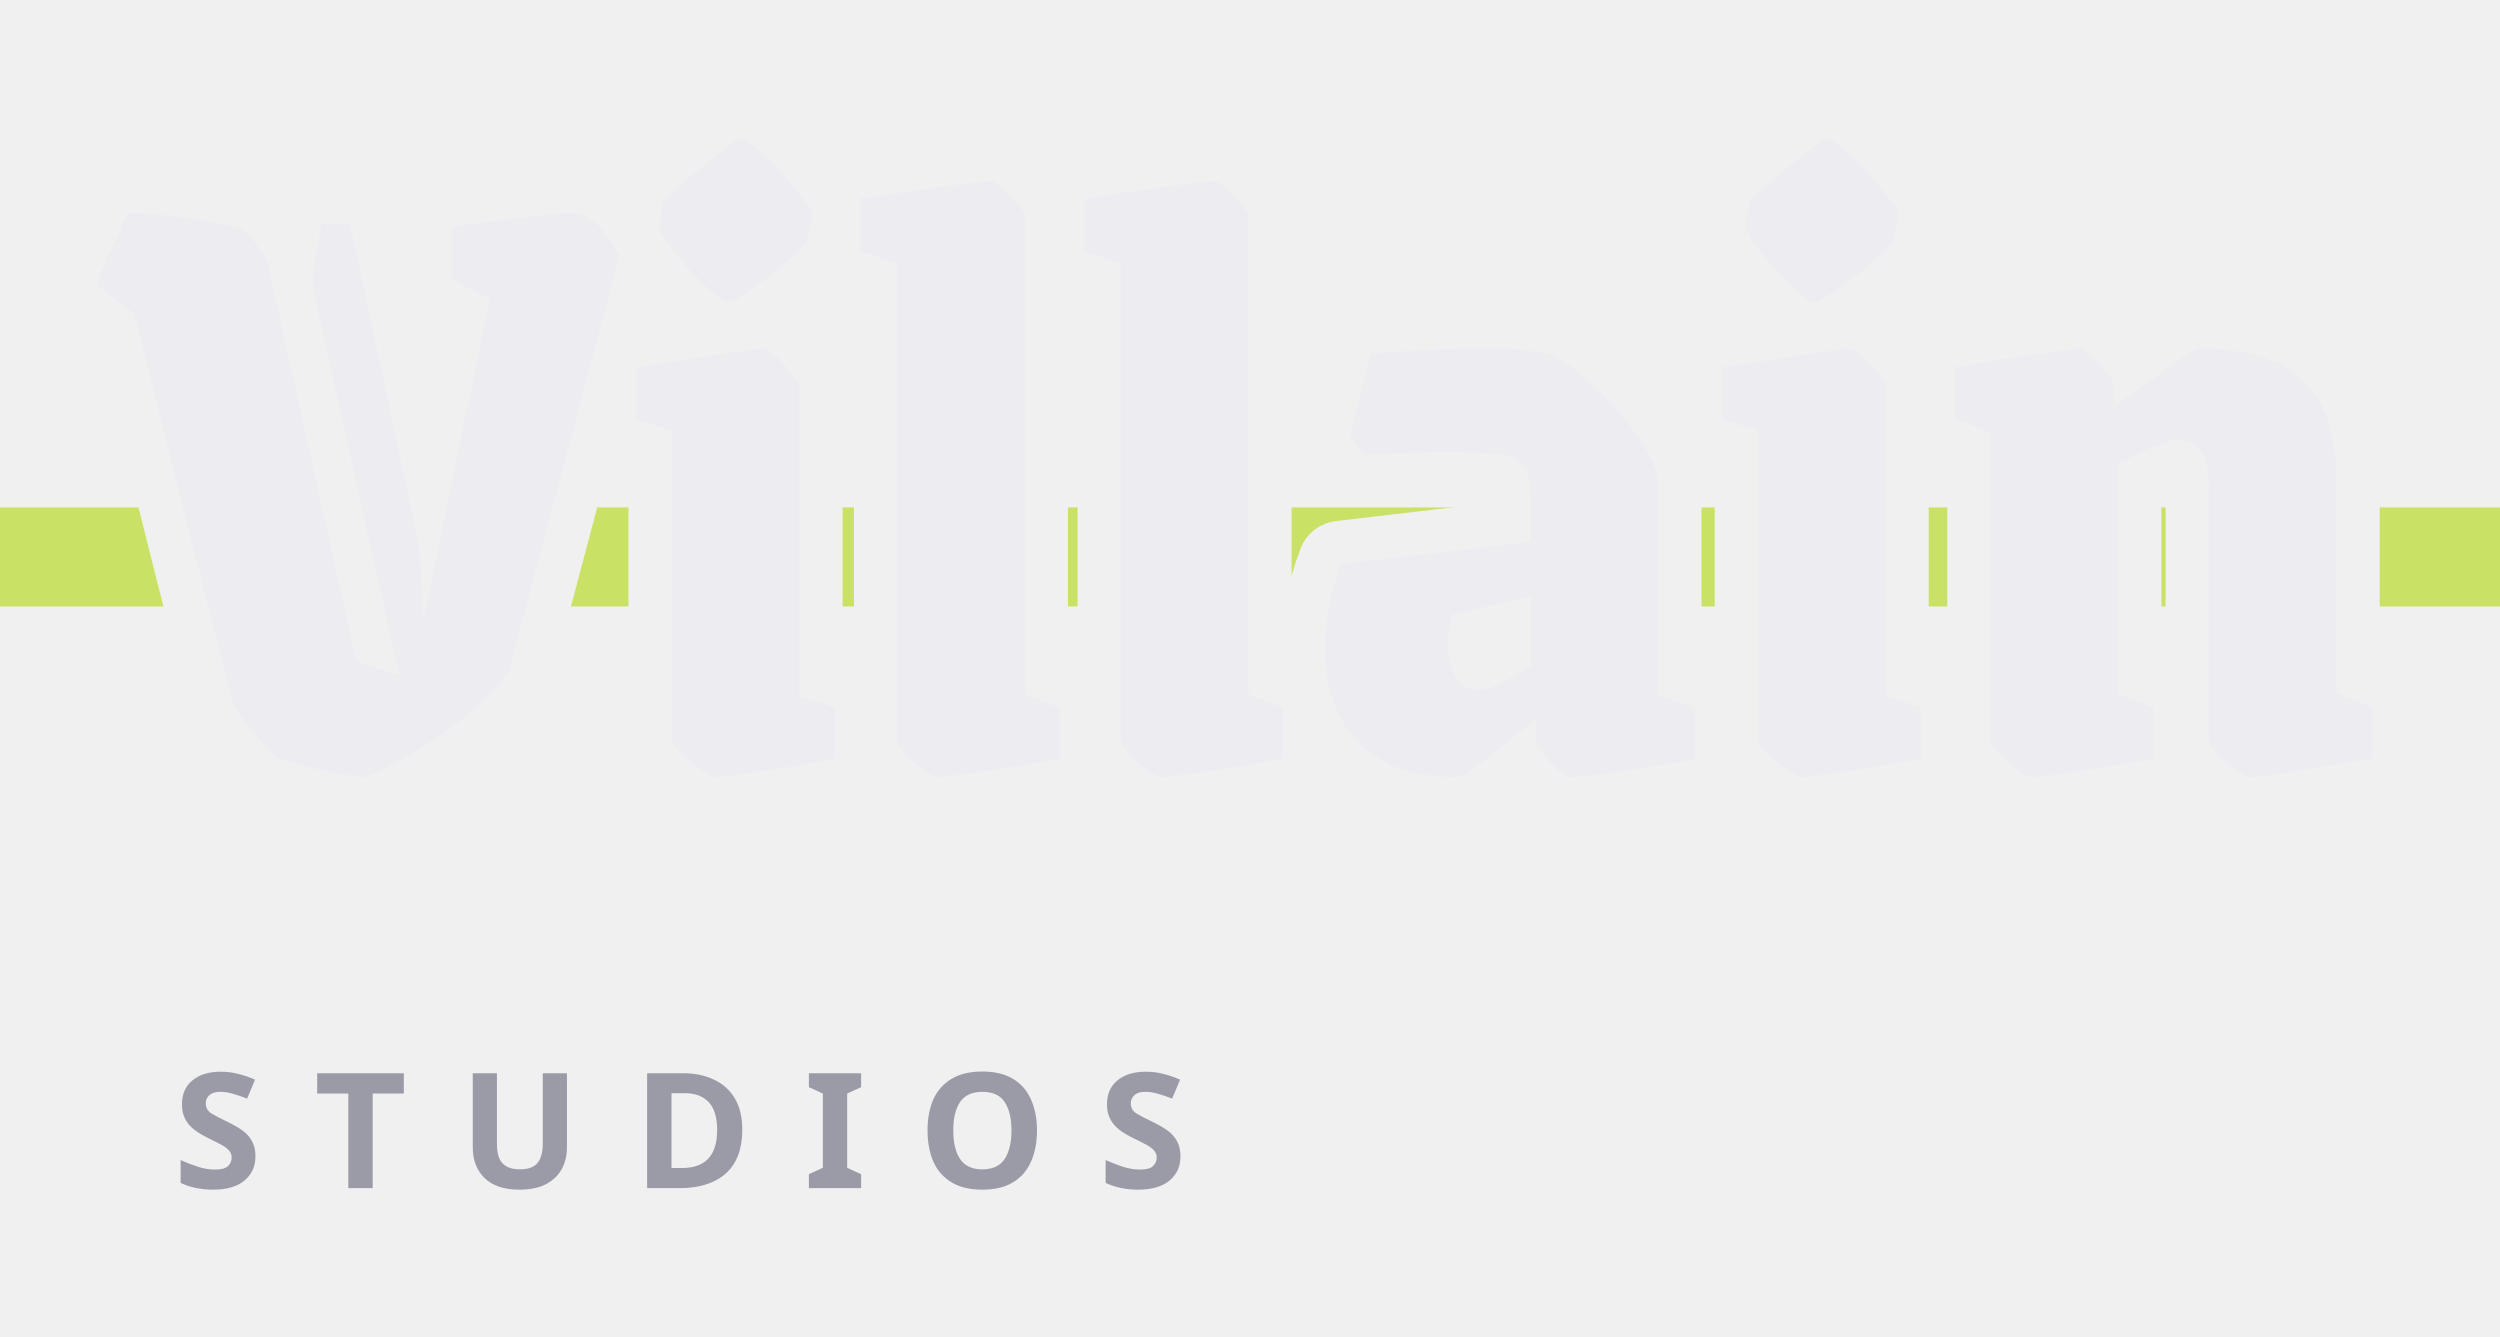
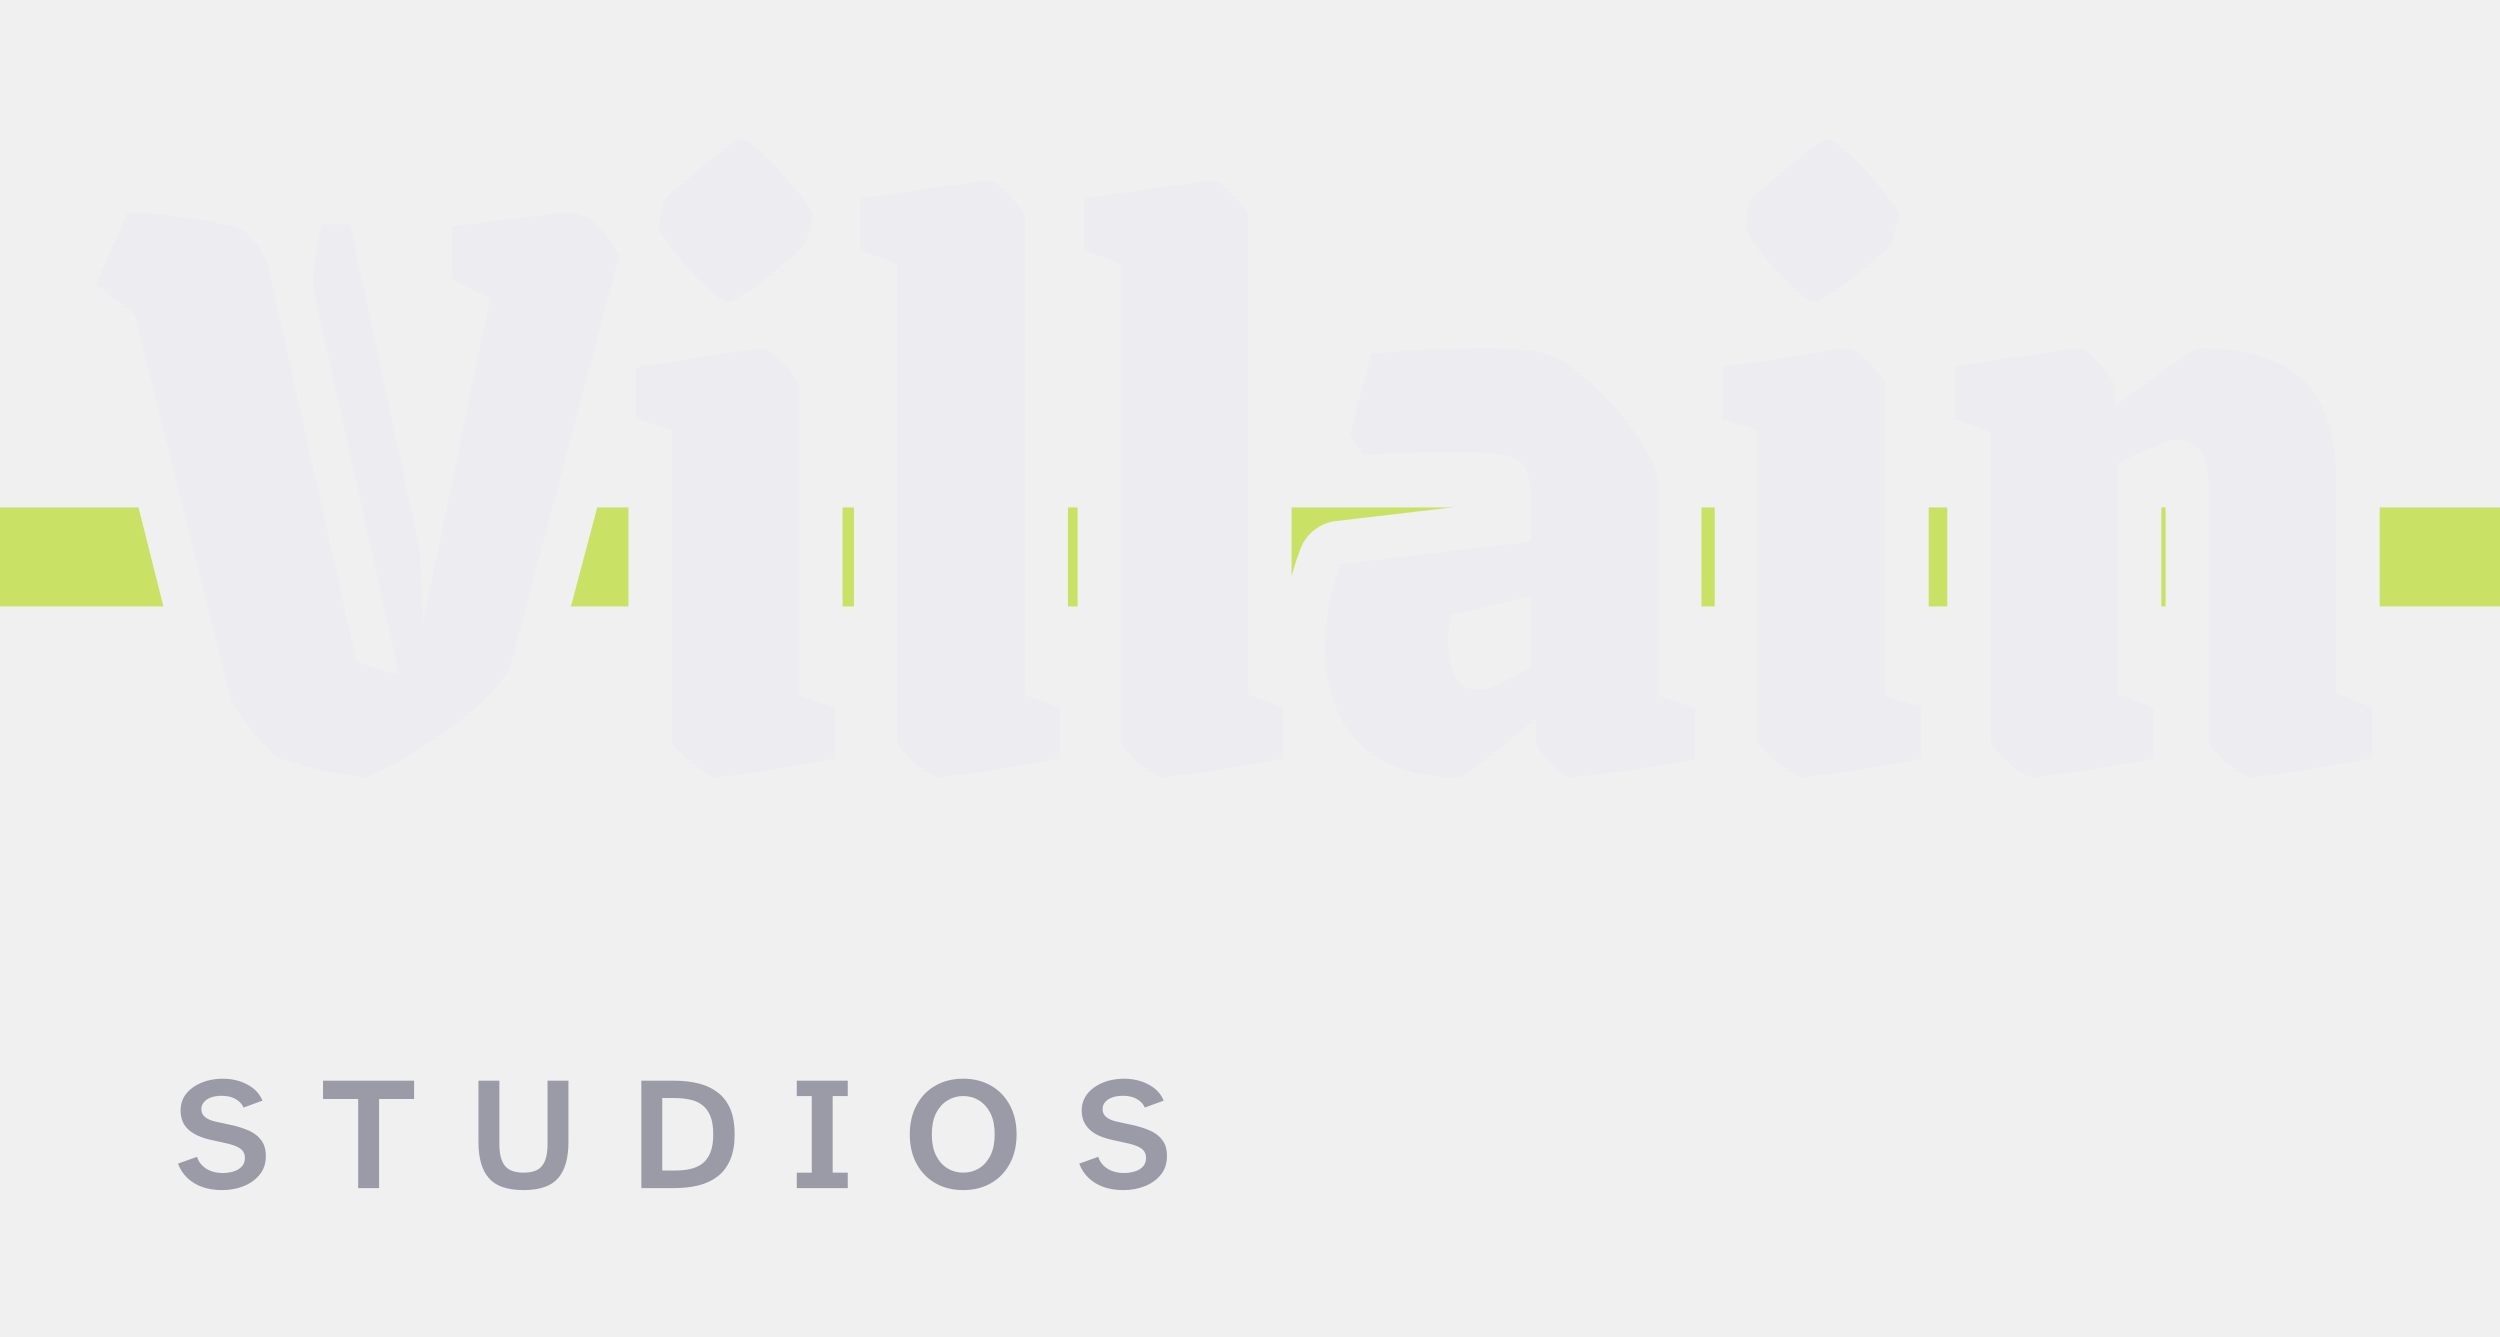
<svg xmlns="http://www.w3.org/2000/svg" viewBox="0 0 202 108" role="img" aria-label="Villain Studios">
  <defs>
    <path id="villain" d="M39.59 24.13L36.50 22.54L36.50 18.30Q38.44 18.08 40.60 17.79Q42.76 17.50 44.49 17.32Q46.22 17.14 46.72 17.29Q47.94 17.65 48.84 18.84Q49.74 20.02 50.03 20.67L41.18 54.01Q40.60 55.09 39.20 56.46Q37.79 57.82 35.96 59.12Q34.12 60.42 32.36 61.42Q30.59 62.43 29.51 62.79L32.82 56.89ZM22.38 61.21Q22.17 61.06 21.27 60.09Q20.37 59.12 19.61 58.04Q18.86 56.96 18.71 56.53L10.86 25.35L7.77 22.98L10.29 17.22Q11.37 17.22 12.88 17.36Q14.39 17.50 15.83 17.72Q17.27 17.94 18.39 18.19Q19.50 18.44 19.79 18.73Q20.30 19.23 20.80 19.88Q21.30 20.53 21.59 21.18L28.79 53.43L36.64 56.10L29.51 62.79Q28.36 62.72 26.96 62.43Q25.55 62.14 24.33 61.78Q23.10 61.42 22.38 61.21ZM25.98 18.15L28.29 18.15L33.83 44Q33.90 44.36 34.01 46.27Q34.12 48.18 34.16 50.59Q34.19 53 34.12 54.94L32.54 55.81L25.34 23.48Q25.19 22.69 25.44 21.14Q25.70 19.59 25.98 18.15ZM57.74 62.79Q57.52 62.79 56.66 62.18Q55.79 61.57 55.04 60.85Q54.28 60.13 54.28 59.84L54.28 34.78L51.40 33.85L51.40 29.67Q51.40 29.67 52.80 29.46Q54.21 29.24 56.15 28.95Q58.10 28.66 59.72 28.41Q61.34 28.16 61.70 28.16Q61.98 28.16 62.67 28.77Q63.35 29.38 63.96 30.14Q64.58 30.90 64.58 31.18L64.58 56.24L67.46 57.18L67.46 61.28Q67.46 61.28 66.16 61.53Q64.86 61.78 63.03 62.07Q61.19 62.36 59.68 62.58Q58.17 62.79 57.74 62.79ZM53.56 16.35Q53.56 16.21 54.46 15.42Q55.36 14.62 56.55 13.65Q57.74 12.68 58.67 11.96Q59.61 11.24 59.82 11.24Q60.26 11.24 61.23 12.07Q62.20 12.90 63.21 14.05Q64.22 15.20 64.97 16.17Q65.73 17.14 65.66 17.50L65.15 19.45Q65.08 19.74 64.22 20.53Q63.35 21.32 62.24 22.22Q61.12 23.12 60.11 23.77Q59.10 24.42 58.82 24.42Q58.46 24.42 57.52 23.59Q56.58 22.76 55.58 21.64Q54.57 20.53 53.88 19.52Q53.20 18.51 53.27 18.22ZM75.74 62.79Q75.45 62.79 74.66 62.22Q73.86 61.64 73.18 60.92Q72.50 60.20 72.50 59.91L72.50 21.32L69.54 20.24L69.54 16.06Q69.54 16.06 70.48 15.92Q71.42 15.78 72.89 15.56Q74.37 15.34 75.88 15.13Q77.39 14.91 78.54 14.77Q79.70 14.62 80.06 14.62Q80.34 14.62 80.96 15.20Q81.57 15.78 82.18 16.46Q82.79 17.14 82.79 17.43L82.79 56.10L85.60 57.18L85.60 61.28Q85.60 61.28 84.27 61.53Q82.94 61.78 81.10 62.07Q79.26 62.36 77.68 62.58Q76.10 62.79 75.74 62.79ZM93.81 62.79Q93.52 62.79 92.73 62.22Q91.94 61.64 91.25 60.92Q90.57 60.20 90.57 59.91L90.57 21.32L87.62 20.24L87.62 16.06Q87.62 16.06 88.55 15.92Q89.49 15.78 90.96 15.56Q92.44 15.34 93.95 15.13Q95.46 14.91 96.62 14.77Q97.77 14.62 98.13 14.62Q98.42 14.62 99.03 15.20Q99.64 15.78 100.25 16.46Q100.86 17.14 100.86 17.43L100.86 56.10L103.67 57.18L103.67 61.28Q103.67 61.28 102.34 61.53Q101.01 61.78 99.17 62.07Q97.34 62.36 95.75 62.58Q94.17 62.79 93.81 62.79ZM117.86 62.79Q113.97 62.79 111.63 61.42Q109.29 60.06 108.17 57.68Q107.06 55.30 107.06 52.42Q107.06 50.77 107.38 49.04Q107.70 47.31 108.35 45.58L117.50 49.11Q117.28 49.69 117.14 50.48Q116.99 51.27 116.99 51.99Q116.99 53.36 117.53 54.55Q118.07 55.74 119.44 55.74Q120.09 55.74 120.95 55.34Q121.82 54.94 122.86 54.33Q123.90 53.72 124.98 53.07L124.98 57.39Q123.76 58.33 122.18 59.62Q120.59 60.92 119.37 61.86Q118.14 62.79 117.86 62.79ZM108.35 45.58L124.26 43.71L124.26 48.03L116.63 49.83ZM109.07 35.14L110.80 28.59Q113.10 28.38 115.55 28.27Q118 28.16 120.38 28.16Q122.75 28.16 124.62 28.52Q125.70 28.66 127.29 29.92Q128.87 31.18 130.42 32.88Q131.97 34.57 132.98 36.30Q133.98 38.02 133.98 39.10L133.98 56.17L136.94 57.25L136.94 61.35Q135.21 61.64 133.01 62Q130.82 62.36 129.09 62.58Q127.36 62.79 126.78 62.79Q126.57 62.79 125.92 62.22Q125.27 61.64 124.70 60.96Q124.12 60.27 124.12 59.98L124.12 57.75L123.69 57.18L123.69 40.47Q123.69 38.38 123.08 37.56Q122.46 36.73 120.59 36.66Q119.22 36.51 117.35 36.51Q115.48 36.51 113.57 36.58Q111.66 36.66 110.15 36.73ZM145.50 62.79Q145.29 62.79 144.42 62.18Q143.56 61.57 142.80 60.85Q142.05 60.13 142.05 59.84L142.05 34.78L139.17 33.85L139.17 29.67Q139.17 29.67 140.57 29.46Q141.98 29.24 143.92 28.95Q145.86 28.66 147.48 28.41Q149.10 28.16 149.46 28.16Q149.75 28.16 150.44 28.77Q151.12 29.38 151.73 30.14Q152.34 30.90 152.34 31.18L152.34 56.24L155.22 57.18L155.22 61.28Q155.22 61.28 153.93 61.53Q152.63 61.78 150.80 62.07Q148.96 62.36 147.45 62.58Q145.94 62.79 145.50 62.79ZM141.33 16.35Q141.33 16.21 142.23 15.42Q143.13 14.62 144.32 13.65Q145.50 12.68 146.44 11.96Q147.38 11.24 147.59 11.24Q148.02 11.24 149 12.07Q149.97 12.90 150.98 14.05Q151.98 15.20 152.74 16.17Q153.50 17.14 153.42 17.50L152.92 19.45Q152.85 19.74 151.98 20.53Q151.12 21.32 150 22.22Q148.89 23.12 147.88 23.77Q146.87 24.42 146.58 24.42Q146.22 24.42 145.29 23.59Q144.35 22.76 143.34 21.64Q142.34 20.53 141.65 19.52Q140.97 18.51 141.04 18.22ZM164.15 62.79Q163.86 62.79 163.07 62.22Q162.28 61.64 161.56 60.92Q160.84 60.20 160.84 59.91L160.84 34.93L157.96 33.85L157.96 29.67Q157.96 29.67 159.33 29.42Q160.70 29.17 162.60 28.92Q164.51 28.66 166.13 28.41Q167.75 28.16 168.11 28.16Q168.33 28.16 168.98 28.77Q169.62 29.38 170.20 30.10Q170.78 30.82 170.78 31.04L170.78 32.91Q171.64 32.26 172.79 31.44Q173.94 30.61 174.95 29.89Q175.96 29.17 176.72 28.66Q177.47 28.16 177.69 28.16Q181.14 28.16 183.66 29.17Q186.18 30.18 187.48 32.59Q188.78 35 188.78 39.18L188.78 56.02L191.66 57.18L191.66 61.28Q191.66 61.28 190.29 61.50Q188.92 61.71 187.05 62.04Q185.18 62.36 183.66 62.58Q182.15 62.79 181.79 62.79Q181.50 62.79 180.71 62.22Q179.92 61.64 179.20 60.92Q178.48 60.20 178.48 59.91L178.48 39.32Q178.48 37.45 177.94 36.66Q177.40 35.86 176.75 35.68Q176.10 35.50 175.67 35.50Q175.53 35.50 174.77 35.79Q174.02 36.08 173.08 36.51Q172.14 36.94 171.14 37.38L171.14 56.10L174.02 57.18L174.02 61.28Q174.02 61.28 172.65 61.53Q171.28 61.78 169.44 62.07Q167.61 62.36 166.06 62.58Q164.51 62.79 164.15 62.79Z" />
    <mask id="cut">
      <rect width="202" height="108" fill="#fff" />
      <use href="#villain" fill="#000" stroke="#000" stroke-width="7" stroke-linejoin="round" />
    </mask>
  </defs>
  <rect y="41" width="202" height="8" fill="#C9E265" mask="url(#cut)" />
  <use href="#villain" fill="#ECECF1" />
-   <text x="14" y="96" font-family="Atkinson Hyperlegible Next, sans-serif" font-weight="600" font-size="13" letter-spacing="4.2" fill="#9B9BA8">STUDIOS</text>
+   <path d="M17.95 96.16Q17.09 96.16 16.38 95.92Q15.66 95.67 15.15 95.19Q14.64 94.71 14.38 94.02L15.92 93.47Q16.04 93.88 16.35 94.18Q16.65 94.48 17.08 94.63Q17.51 94.78 18 94.78Q18.47 94.78 18.88 94.65Q19.28 94.53 19.53 94.26Q19.79 93.98 19.79 93.56Q19.79 93.08 19.42 92.81Q19.06 92.54 18.17 92.35L17.07 92.11Q16.29 91.94 15.74 91.64Q15.18 91.33 14.88 90.86Q14.59 90.38 14.59 89.73Q14.59 89.14 14.85 88.66Q15.12 88.19 15.59 87.86Q16.07 87.52 16.68 87.34Q17.30 87.16 18.03 87.16Q18.69 87.16 19.32 87.35Q19.94 87.54 20.44 87.92Q20.94 88.30 21.21 88.93L19.68 89.49Q19.54 89.17 19.27 88.96Q19 88.75 18.66 88.64Q18.32 88.54 17.90 88.54Q17.46 88.54 17.09 88.66Q16.72 88.78 16.50 89.03Q16.27 89.27 16.27 89.62Q16.27 90.02 16.58 90.27Q16.89 90.51 17.43 90.63L18.63 90.89Q19.46 91.07 20.10 91.35Q20.73 91.63 21.10 92.12Q21.48 92.61 21.48 93.41Q21.48 94.30 20.98 94.91Q20.49 95.52 19.69 95.84Q18.89 96.16 17.95 96.16ZM28.94 96L28.94 88.80L26.10 88.80L26.10 87.32L33.46 87.32L33.46 88.80L30.63 88.80L30.63 96ZM42.30 96.16Q40.33 96.16 39.50 95.19Q38.66 94.23 38.66 92.28L38.66 87.32L40.35 87.32L40.35 92.45Q40.35 93.65 40.80 94.20Q41.25 94.75 42.30 94.75Q43.37 94.75 43.80 94.20Q44.24 93.65 44.24 92.45L44.24 87.32L45.93 87.32L45.93 92.28Q45.93 94.23 45.10 95.19Q44.27 96.16 42.30 96.16ZM51.82 96L51.82 87.32L54.46 87.32Q55.56 87.32 56.47 87.55Q57.37 87.78 58.02 88.29Q58.67 88.80 59.02 89.63Q59.36 90.46 59.36 91.66Q59.36 92.88 59 93.71Q58.65 94.54 57.99 95.05Q57.33 95.56 56.44 95.78Q55.54 96 54.46 96ZM53.51 94.58L54.47 94.58Q55.14 94.58 55.71 94.47Q56.29 94.35 56.72 94.04Q57.15 93.72 57.39 93.15Q57.63 92.57 57.63 91.66Q57.63 90.73 57.39 90.16Q57.15 89.59 56.72 89.27Q56.29 88.95 55.71 88.84Q55.14 88.72 54.47 88.72L53.51 88.72ZM64.38 96L64.38 94.75L65.59 94.75L65.59 88.56L64.38 88.56L64.38 87.32L68.50 87.32L68.50 88.56L67.28 88.56L67.28 94.75L68.50 94.75L68.50 96ZM77.82 96.16Q76.54 96.16 75.56 95.59Q74.59 95.03 74.05 94.01Q73.51 93 73.51 91.66Q73.51 90.32 74.05 89.31Q74.59 88.29 75.56 87.73Q76.54 87.16 77.82 87.16Q79.12 87.16 80.09 87.73Q81.06 88.29 81.60 89.31Q82.14 90.32 82.14 91.66Q82.14 93 81.60 94.01Q81.06 95.03 80.09 95.59Q79.12 96.16 77.82 96.16ZM77.82 94.75Q78.54 94.75 79.11 94.40Q79.68 94.05 80.03 93.36Q80.37 92.67 80.37 91.66Q80.37 90.64 80.03 89.95Q79.68 89.27 79.11 88.92Q78.54 88.56 77.82 88.56Q77.13 88.56 76.55 88.92Q75.98 89.27 75.63 89.95Q75.29 90.64 75.29 91.66Q75.29 92.67 75.63 93.36Q75.98 94.05 76.55 94.40Q77.13 94.75 77.82 94.75ZM90.77 96.16Q89.91 96.16 89.20 95.92Q88.48 95.67 87.97 95.19Q87.46 94.71 87.20 94.02L88.74 93.47Q88.86 93.88 89.17 94.18Q89.47 94.48 89.90 94.63Q90.33 94.78 90.82 94.78Q91.29 94.78 91.69 94.65Q92.10 94.53 92.35 94.26Q92.60 93.98 92.60 93.56Q92.60 93.08 92.24 92.81Q91.88 92.54 90.99 92.35L89.89 92.11Q89.11 91.94 88.55 91.64Q88 91.33 87.70 90.86Q87.40 90.38 87.40 89.73Q87.40 89.14 87.67 88.66Q87.94 88.19 88.41 87.86Q88.89 87.52 89.50 87.34Q90.12 87.16 90.85 87.16Q91.51 87.16 92.14 87.35Q92.76 87.54 93.26 87.92Q93.76 88.30 94.03 88.93L92.50 89.49Q92.36 89.17 92.09 88.96Q91.82 88.75 91.48 88.64Q91.14 88.54 90.72 88.54Q90.28 88.54 89.91 88.66Q89.54 88.78 89.31 89.03Q89.09 89.27 89.09 89.62Q89.09 90.02 89.40 90.27Q89.70 90.51 90.25 90.63L91.45 90.89Q92.28 91.07 92.92 91.35Q93.55 91.63 93.92 92.12Q94.29 92.61 94.29 93.41Q94.29 94.30 93.80 94.91Q93.31 95.52 92.51 95.84Q91.71 96.16 90.77 96.16Z" fill="#9B9BA8" />
</svg>
